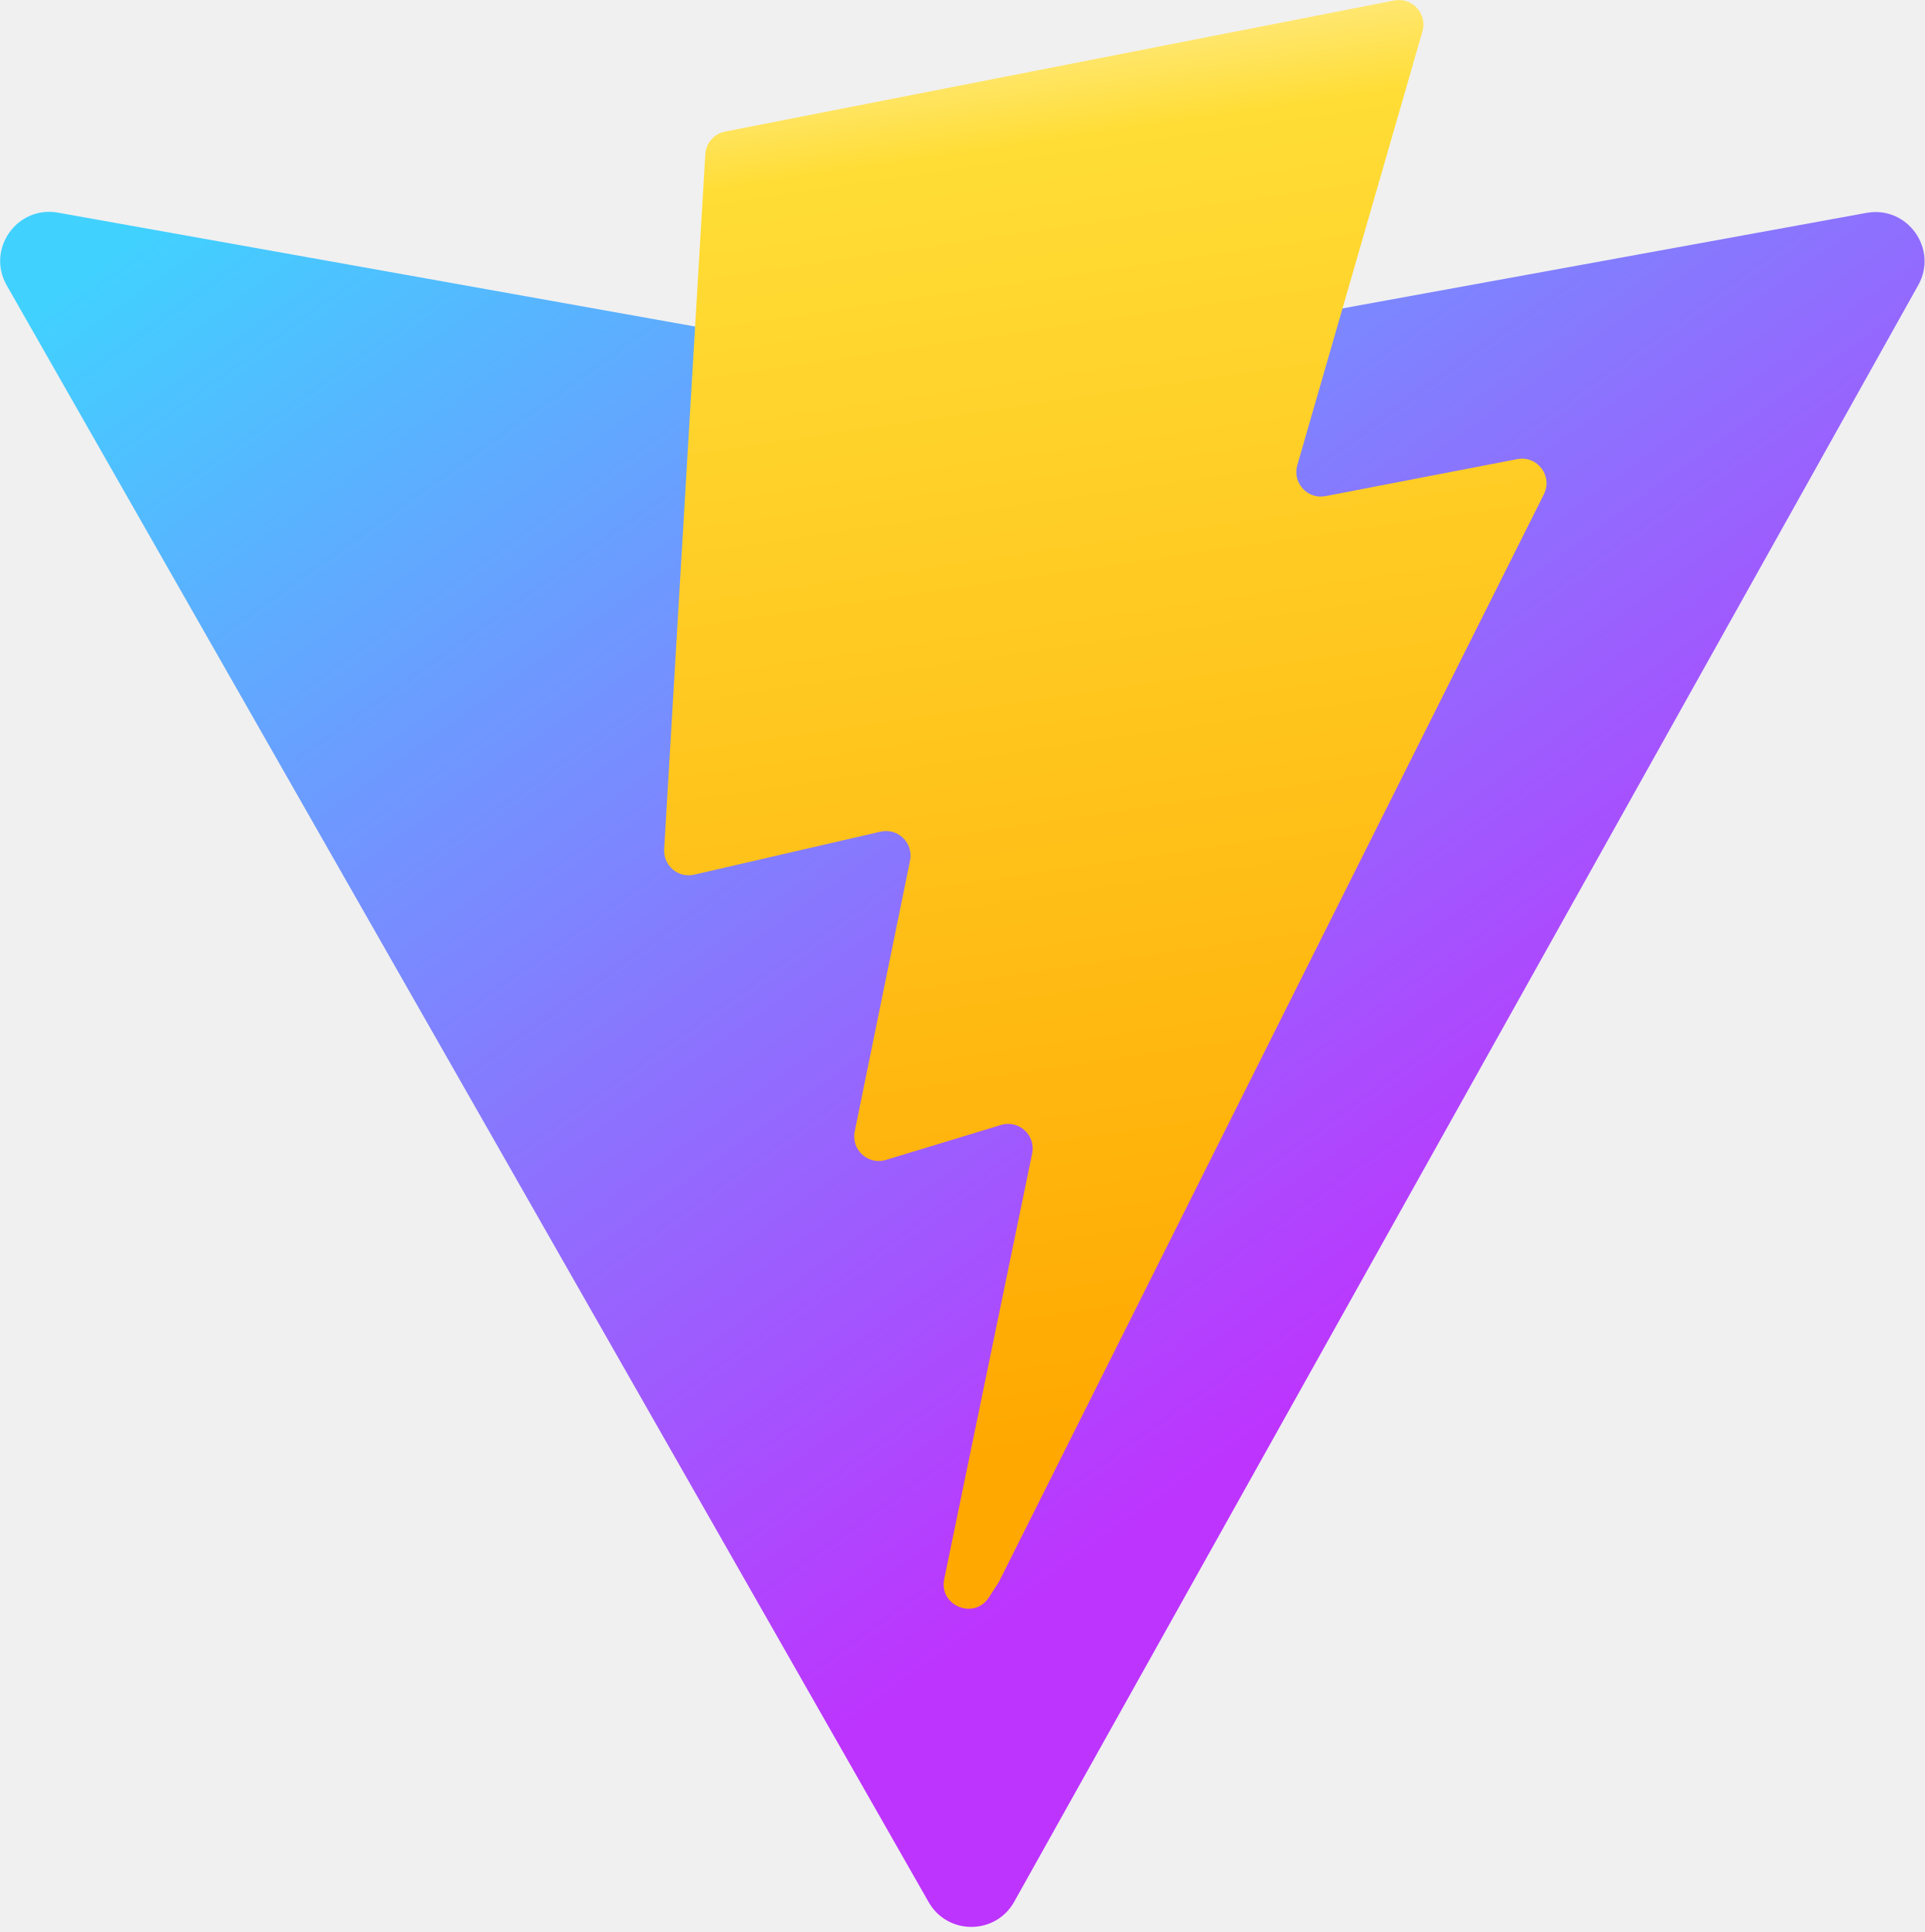
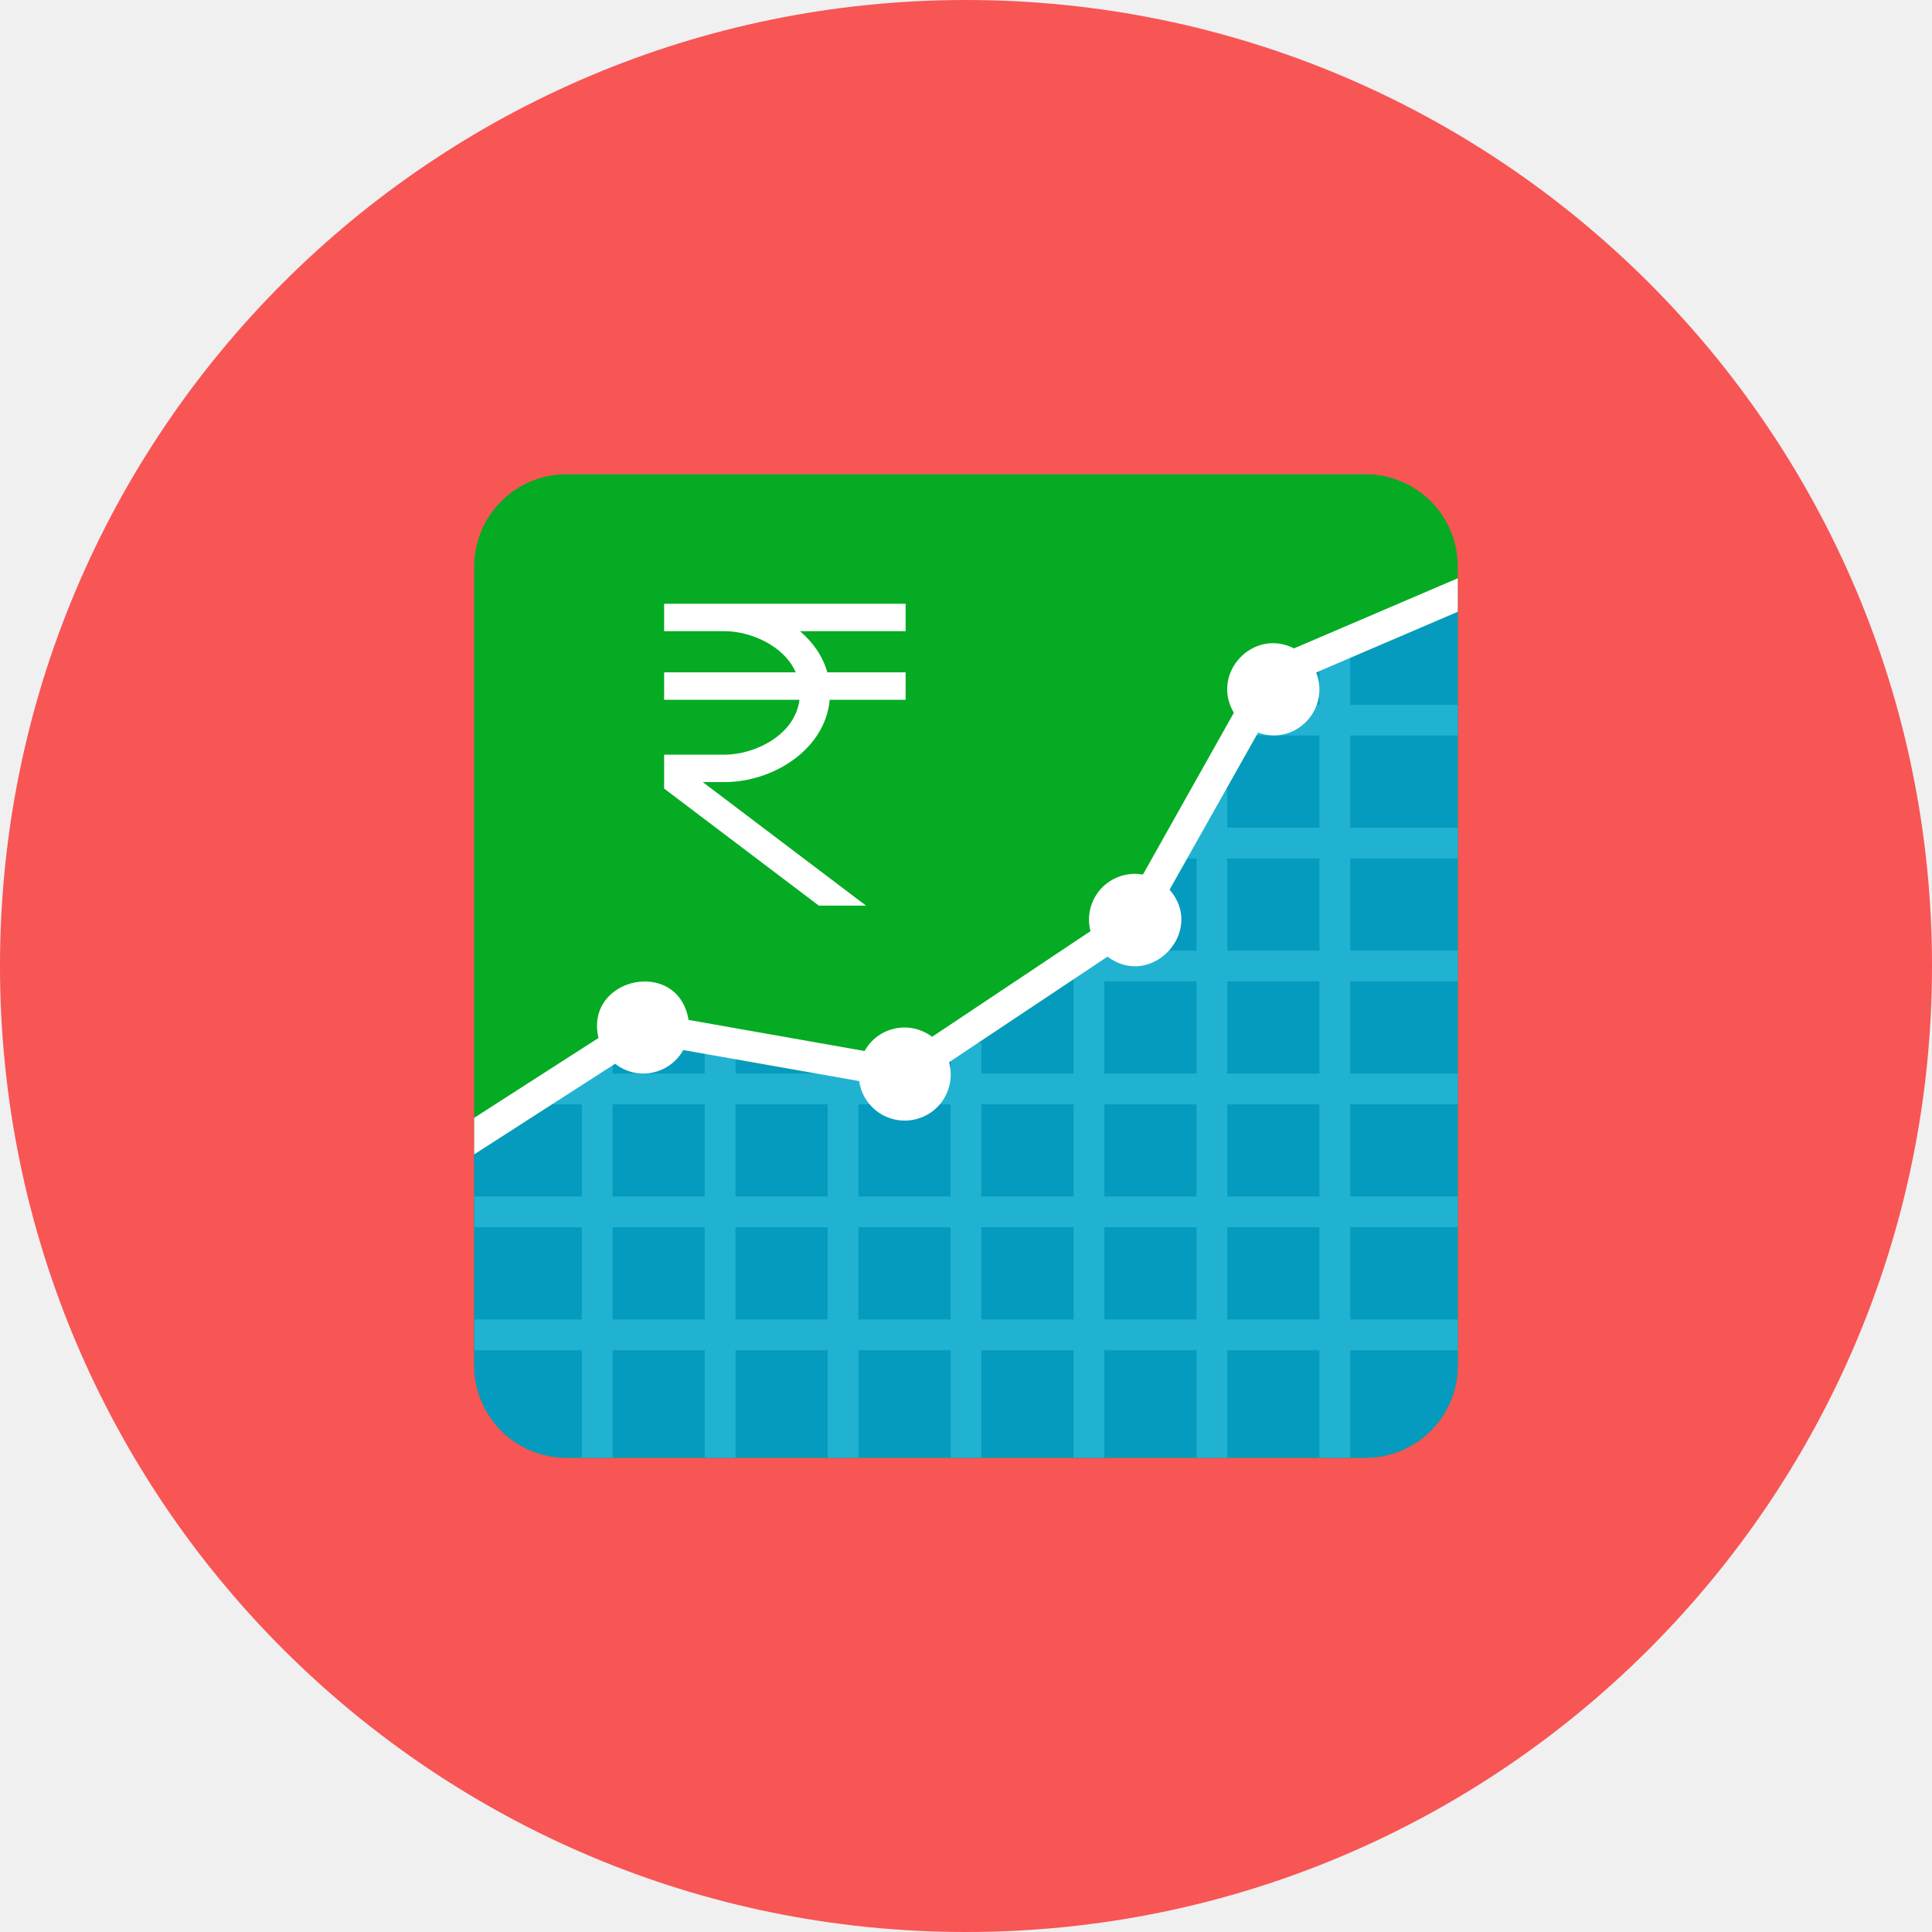
- <svg xmlns="http://www.w3.org/2000/svg" aria-hidden="true" role="img" class="iconify iconify--logos" width="31.88" height="32" preserveAspectRatio="xMidYMid meet" viewBox="0 0 256 257">
+ <svg xmlns="http://www.w3.org/2000/svg" width="32" height="32" viewBox="0 0 32 32" fill="none">
+   <g clip-path="url(#clip0_1_23)">
+     <path d="M16 32C24.837 32 32 24.836 32 15.999C32 7.164 24.837 0 16 0C7.163 0 0 7.164 0 16C0 24.836 7.163 32 16 32Z" fill="#FA3D3D" fill-opacity="0.86" />
+     <path d="M24.145 9.382V22.618C24.145 23.023 23.984 23.412 23.698 23.698C23.411 23.984 23.023 24.145 22.618 24.145H9.382C8.977 24.145 8.589 23.984 8.302 23.698C8.016 23.412 7.855 23.023 7.854 22.618V9.382C7.855 8.977 8.016 8.589 8.302 8.302C8.588 8.016 8.977 7.855 9.382 7.855H22.618C23.023 7.855 23.411 8.016 23.698 8.302C23.984 8.589 24.145 8.977 24.145 9.382Z" fill="#04AB23" />
+     <path d="M24.145 10.132V22.618C24.145 23.023 23.984 23.411 23.698 23.698C23.411 23.984 23.023 24.145 22.618 24.145H9.382C8.977 24.145 8.589 23.984 8.302 23.698C8.016 23.411 7.855 23.023 7.854 22.618V19.12L10.708 17.285L15.038 18.049L18.991 15.414L21.272 11.365L24.145 10.132Z" fill="#059BBF" />
+     <path d="M24.145 12.182V11.673H22.364V10.655H21.855V11.673H20.582V12.182H21.855V13.709H20.328V12.945H19.819V13.71H19.564V14.218H19.819V15.746H17.783V17.782H16.255V17.273H15.746V17.782H14.219V17.527H13.709V17.782H12.182V17.273H11.673V17.782H10.146V17.527H9.637V17.782H9.072V18.291H9.637V19.818H7.855V20.327H9.637V21.855H7.855V22.364H9.637V24.145H10.146V22.364H11.673V24.145H12.182V22.364H13.709V24.145H14.219V22.364H15.746V24.145H16.255V22.364H17.782V24.145H18.291V22.364H19.819V24.145H20.328V22.364H21.855V24.145H22.364V22.364H24.146V21.855H22.364V20.327H24.146V19.818H22.364V18.291H24.146V17.782H22.364V16.255H24.146V15.746H22.364V14.218H24.146V13.709H22.364V12.182H24.145ZM18.291 16.255H19.818V17.782H18.291V16.255ZM19.818 18.291V19.818H18.291V18.291H19.818ZM17.782 18.291V19.818H16.254V18.291H17.782ZM15.745 18.291V19.818H14.218V18.291H15.745ZM13.709 18.291V19.818H12.181V18.291H13.709ZM10.145 18.291H11.673V19.818H10.145V18.291ZM10.145 21.855V20.327H11.673V21.855H10.145ZM12.181 21.855V20.327H13.709V21.855H12.181ZM14.218 21.855V20.327H15.745V21.855H14.218ZM16.254 21.855V20.327H17.782V21.855H16.254ZM18.291 21.855V20.327H19.818V21.855H18.291ZM21.855 21.855H20.327V20.327H21.854L21.855 21.855ZM21.855 19.819H20.327V18.291H21.854L21.855 19.819ZM21.855 17.782H20.327V16.255H21.854L21.855 17.782ZM21.855 15.746H20.327V14.218H21.854L21.855 15.746Z" fill="#21B2D1" />
+     <path d="M24.145 9.578L21.433 10.739C20.752 10.395 20.049 11.153 20.436 11.806L18.93 14.486C18.805 14.463 18.676 14.472 18.555 14.513C18.434 14.553 18.326 14.623 18.239 14.716C18.153 14.81 18.091 14.924 18.06 15.047C18.029 15.171 18.029 15.3 18.062 15.423L15.438 17.173C15.352 17.107 15.252 17.061 15.147 17.037C15.041 17.013 14.931 17.012 14.825 17.035C14.719 17.057 14.619 17.102 14.532 17.166C14.445 17.23 14.373 17.313 14.32 17.408L11.405 16.893C11.232 15.85 9.676 16.187 9.913 17.192L7.854 18.515V19.12L10.189 17.619C10.275 17.687 10.374 17.735 10.481 17.761C10.587 17.786 10.698 17.788 10.805 17.766C10.912 17.744 11.013 17.7 11.102 17.635C11.19 17.571 11.263 17.488 11.316 17.392L14.231 17.906C14.246 18.01 14.281 18.109 14.336 18.198C14.39 18.286 14.463 18.363 14.548 18.423C14.633 18.483 14.73 18.524 14.832 18.545C14.934 18.566 15.039 18.566 15.141 18.544C15.243 18.523 15.34 18.481 15.425 18.421C15.51 18.361 15.582 18.284 15.636 18.195C15.69 18.105 15.725 18.006 15.74 17.903C15.754 17.8 15.747 17.695 15.719 17.594L18.344 15.845C19.07 16.39 19.971 15.422 19.372 14.736L20.837 12.135C21.464 12.357 22.037 11.739 21.8 11.138L24.145 10.133V9.578Z" fill="white" />
+     <path d="M16 13.5L13.5 15L11 13.5V9H16V13.5Z" fill="#04AB23" />
+     <path d="M11 10V10.454H12C12.426 10.454 12.985 10.691 13.18 11.136H11V11.591H13.242C13.165 12.184 12.493 12.5 12 12.5H11V13.061L13.562 15H14.344L11.64 12.954H12C12.809 12.954 13.669 12.411 13.742 11.591H15V11.136H13.703C13.627 10.867 13.465 10.637 13.25 10.454H15V10H11Z" fill="white" />
+   </g>
  <defs>
-     <linearGradient id="IconifyId1813088fe1fbc01fb466" x1="-.828%" x2="57.636%" y1="7.652%" y2="78.411%">
-       <stop offset="0%" stop-color="#41D1FF" />
-       <stop offset="100%" stop-color="#BD34FE" />
-     </linearGradient>
-     <linearGradient id="IconifyId1813088fe1fbc01fb467" x1="43.376%" x2="50.316%" y1="2.242%" y2="89.03%">
-       <stop offset="0%" stop-color="#FFEA83" />
-       <stop offset="8.333%" stop-color="#FFDD35" />
-       <stop offset="100%" stop-color="#FFA800" />
-     </linearGradient>
+     <clipPath id="clip0_1_23">
+       <rect width="32" height="32" fill="white" />
+     </clipPath>
  </defs>
-   <path fill="url(#IconifyId1813088fe1fbc01fb466)" d="M255.153 37.938L134.897 252.976c-2.483 4.44-8.862 4.466-11.382.048L.875 37.958c-2.746-4.814 1.371-10.646 6.827-9.67l120.385 21.517a6.537 6.537 0 0 0 2.322-.004l117.867-21.483c5.438-.991 9.574 4.796 6.877 9.62Z" />
-   <path fill="url(#IconifyId1813088fe1fbc01fb467)" d="M185.432.063L96.44 17.501a3.268 3.268 0 0 0-2.634 3.014l-5.474 92.456a3.268 3.268 0 0 0 3.997 3.378l24.777-5.718c2.318-.535 4.413 1.507 3.936 3.838l-7.361 36.047c-.495 2.426 1.782 4.5 4.151 3.78l15.304-4.649c2.372-.72 4.652 1.36 4.15 3.788l-11.698 56.621c-.732 3.542 3.979 5.473 5.943 2.437l1.313-2.028l72.516-144.72c1.215-2.423-.88-5.186-3.54-4.672l-25.505 4.922c-2.396.462-4.435-1.77-3.759-4.114l16.646-57.705c.677-2.35-1.37-4.583-3.769-4.113Z" />
</svg>
